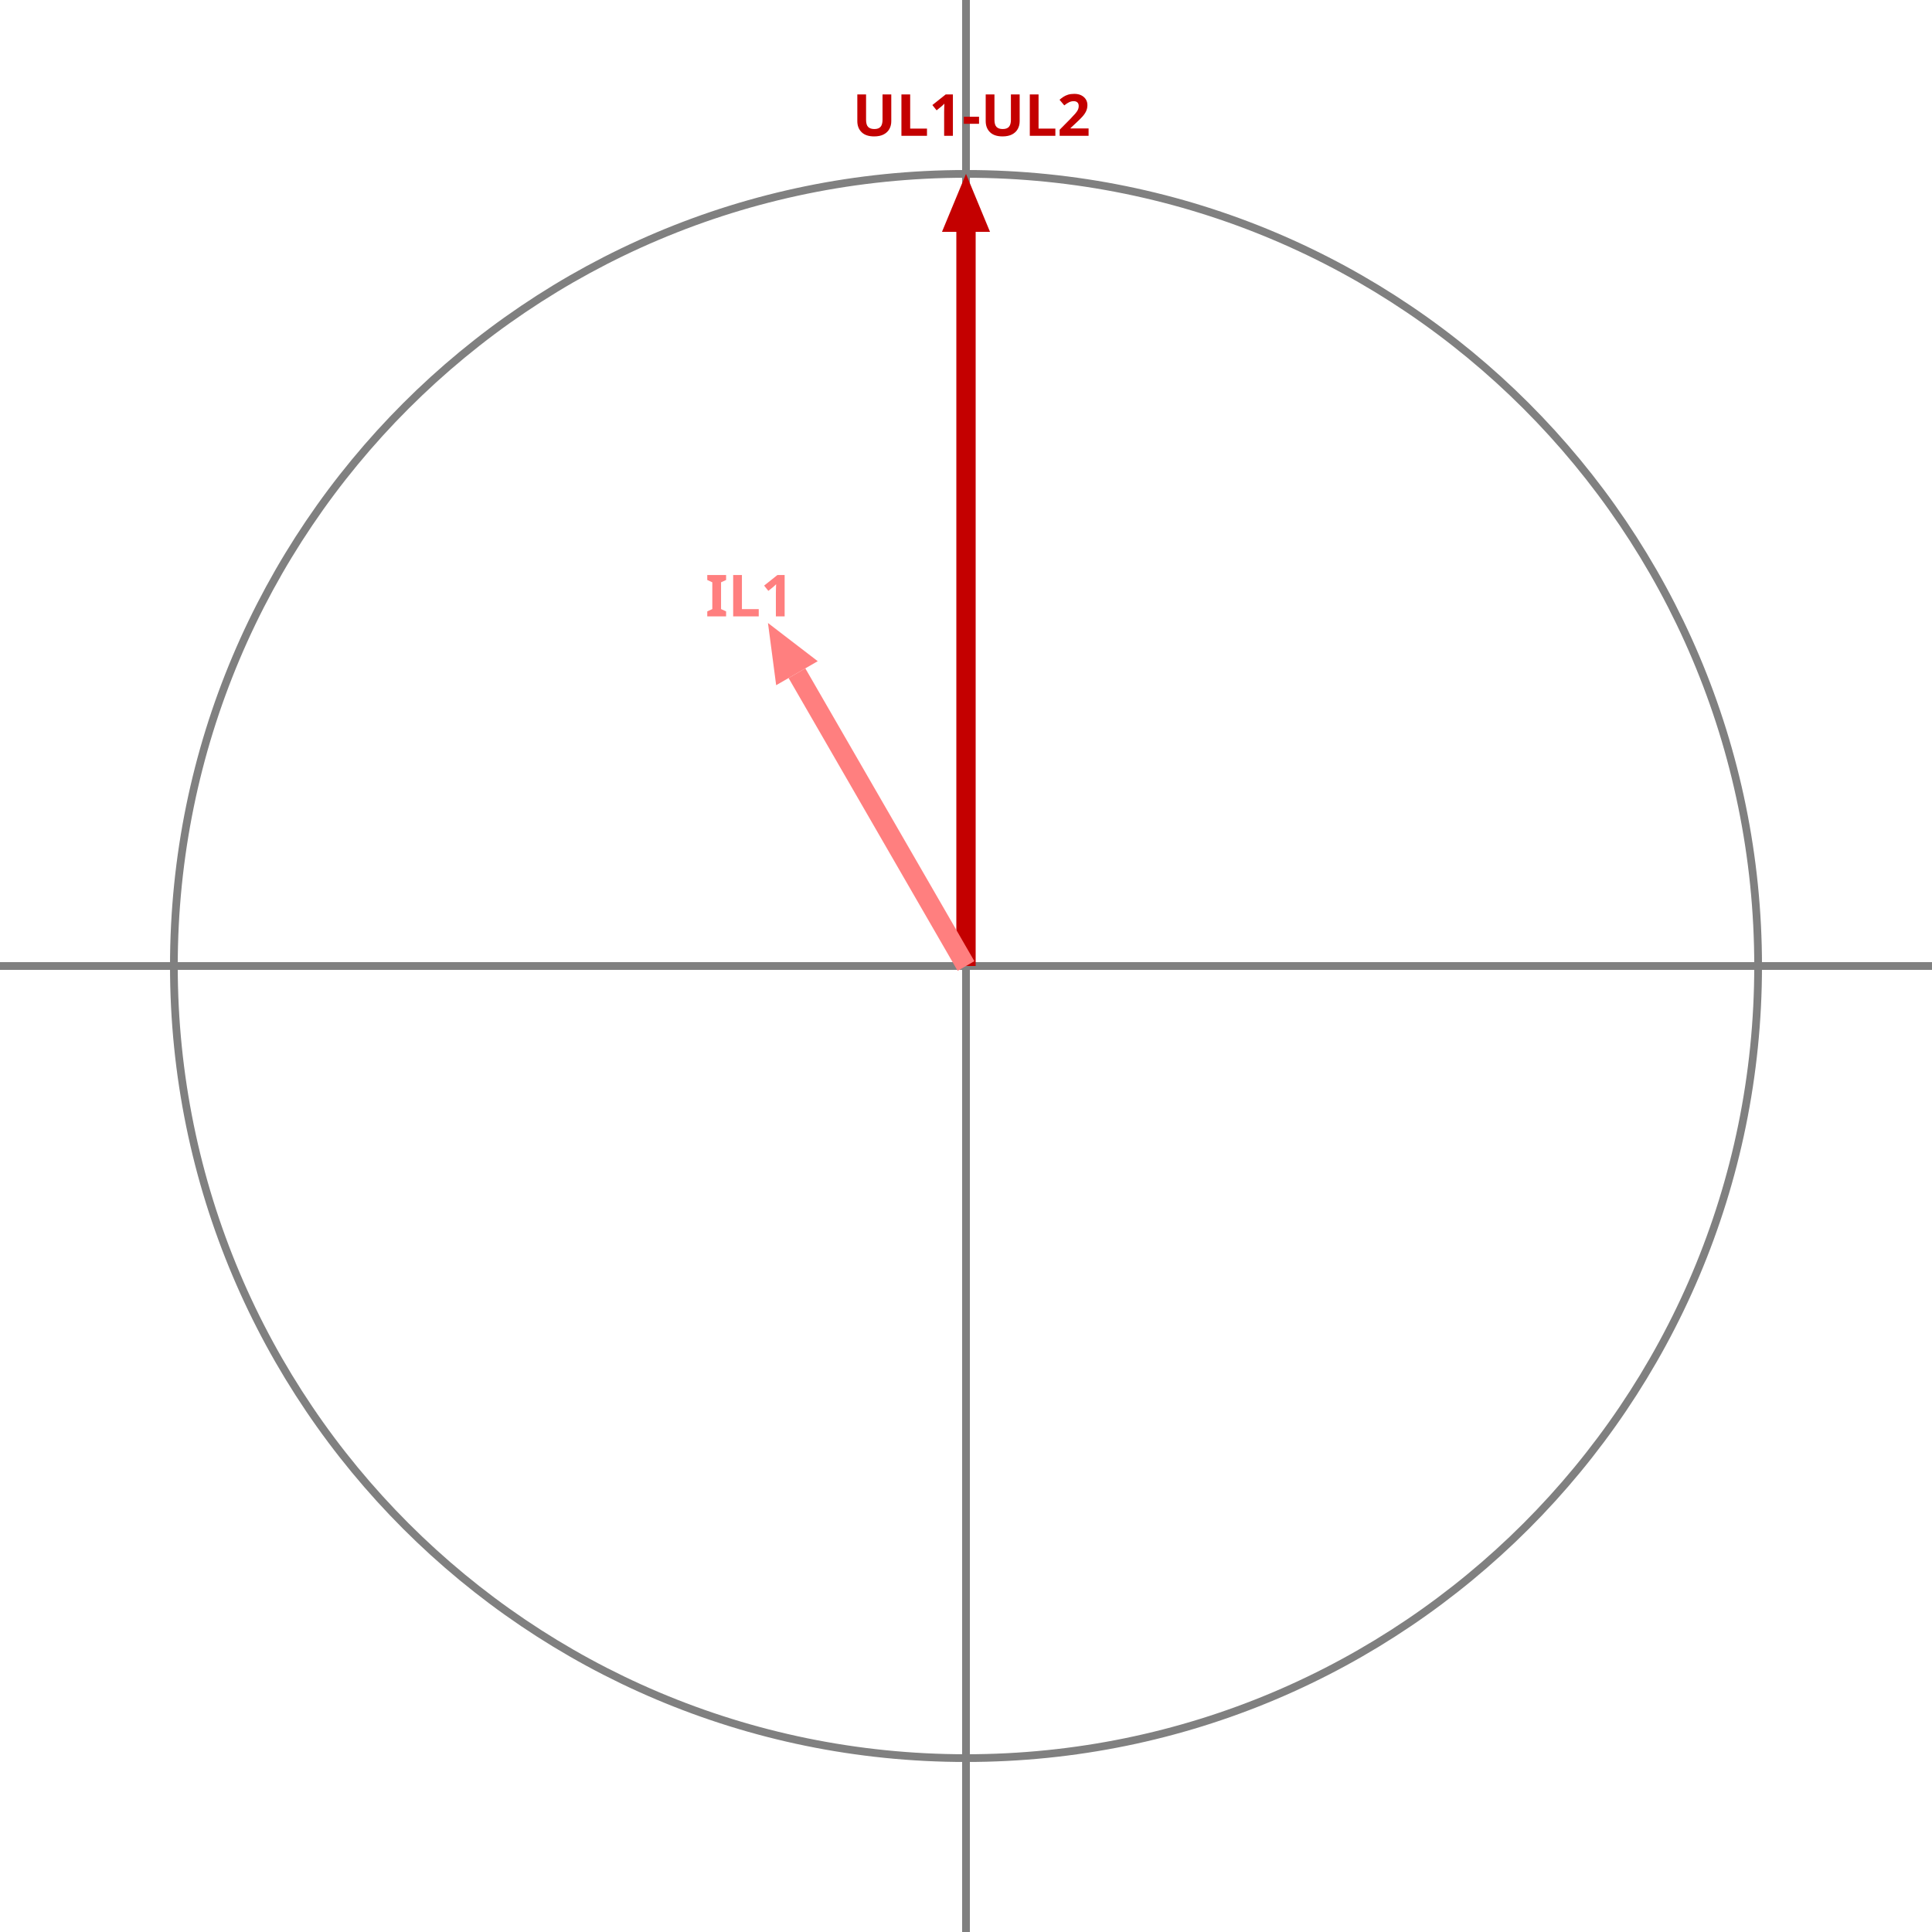
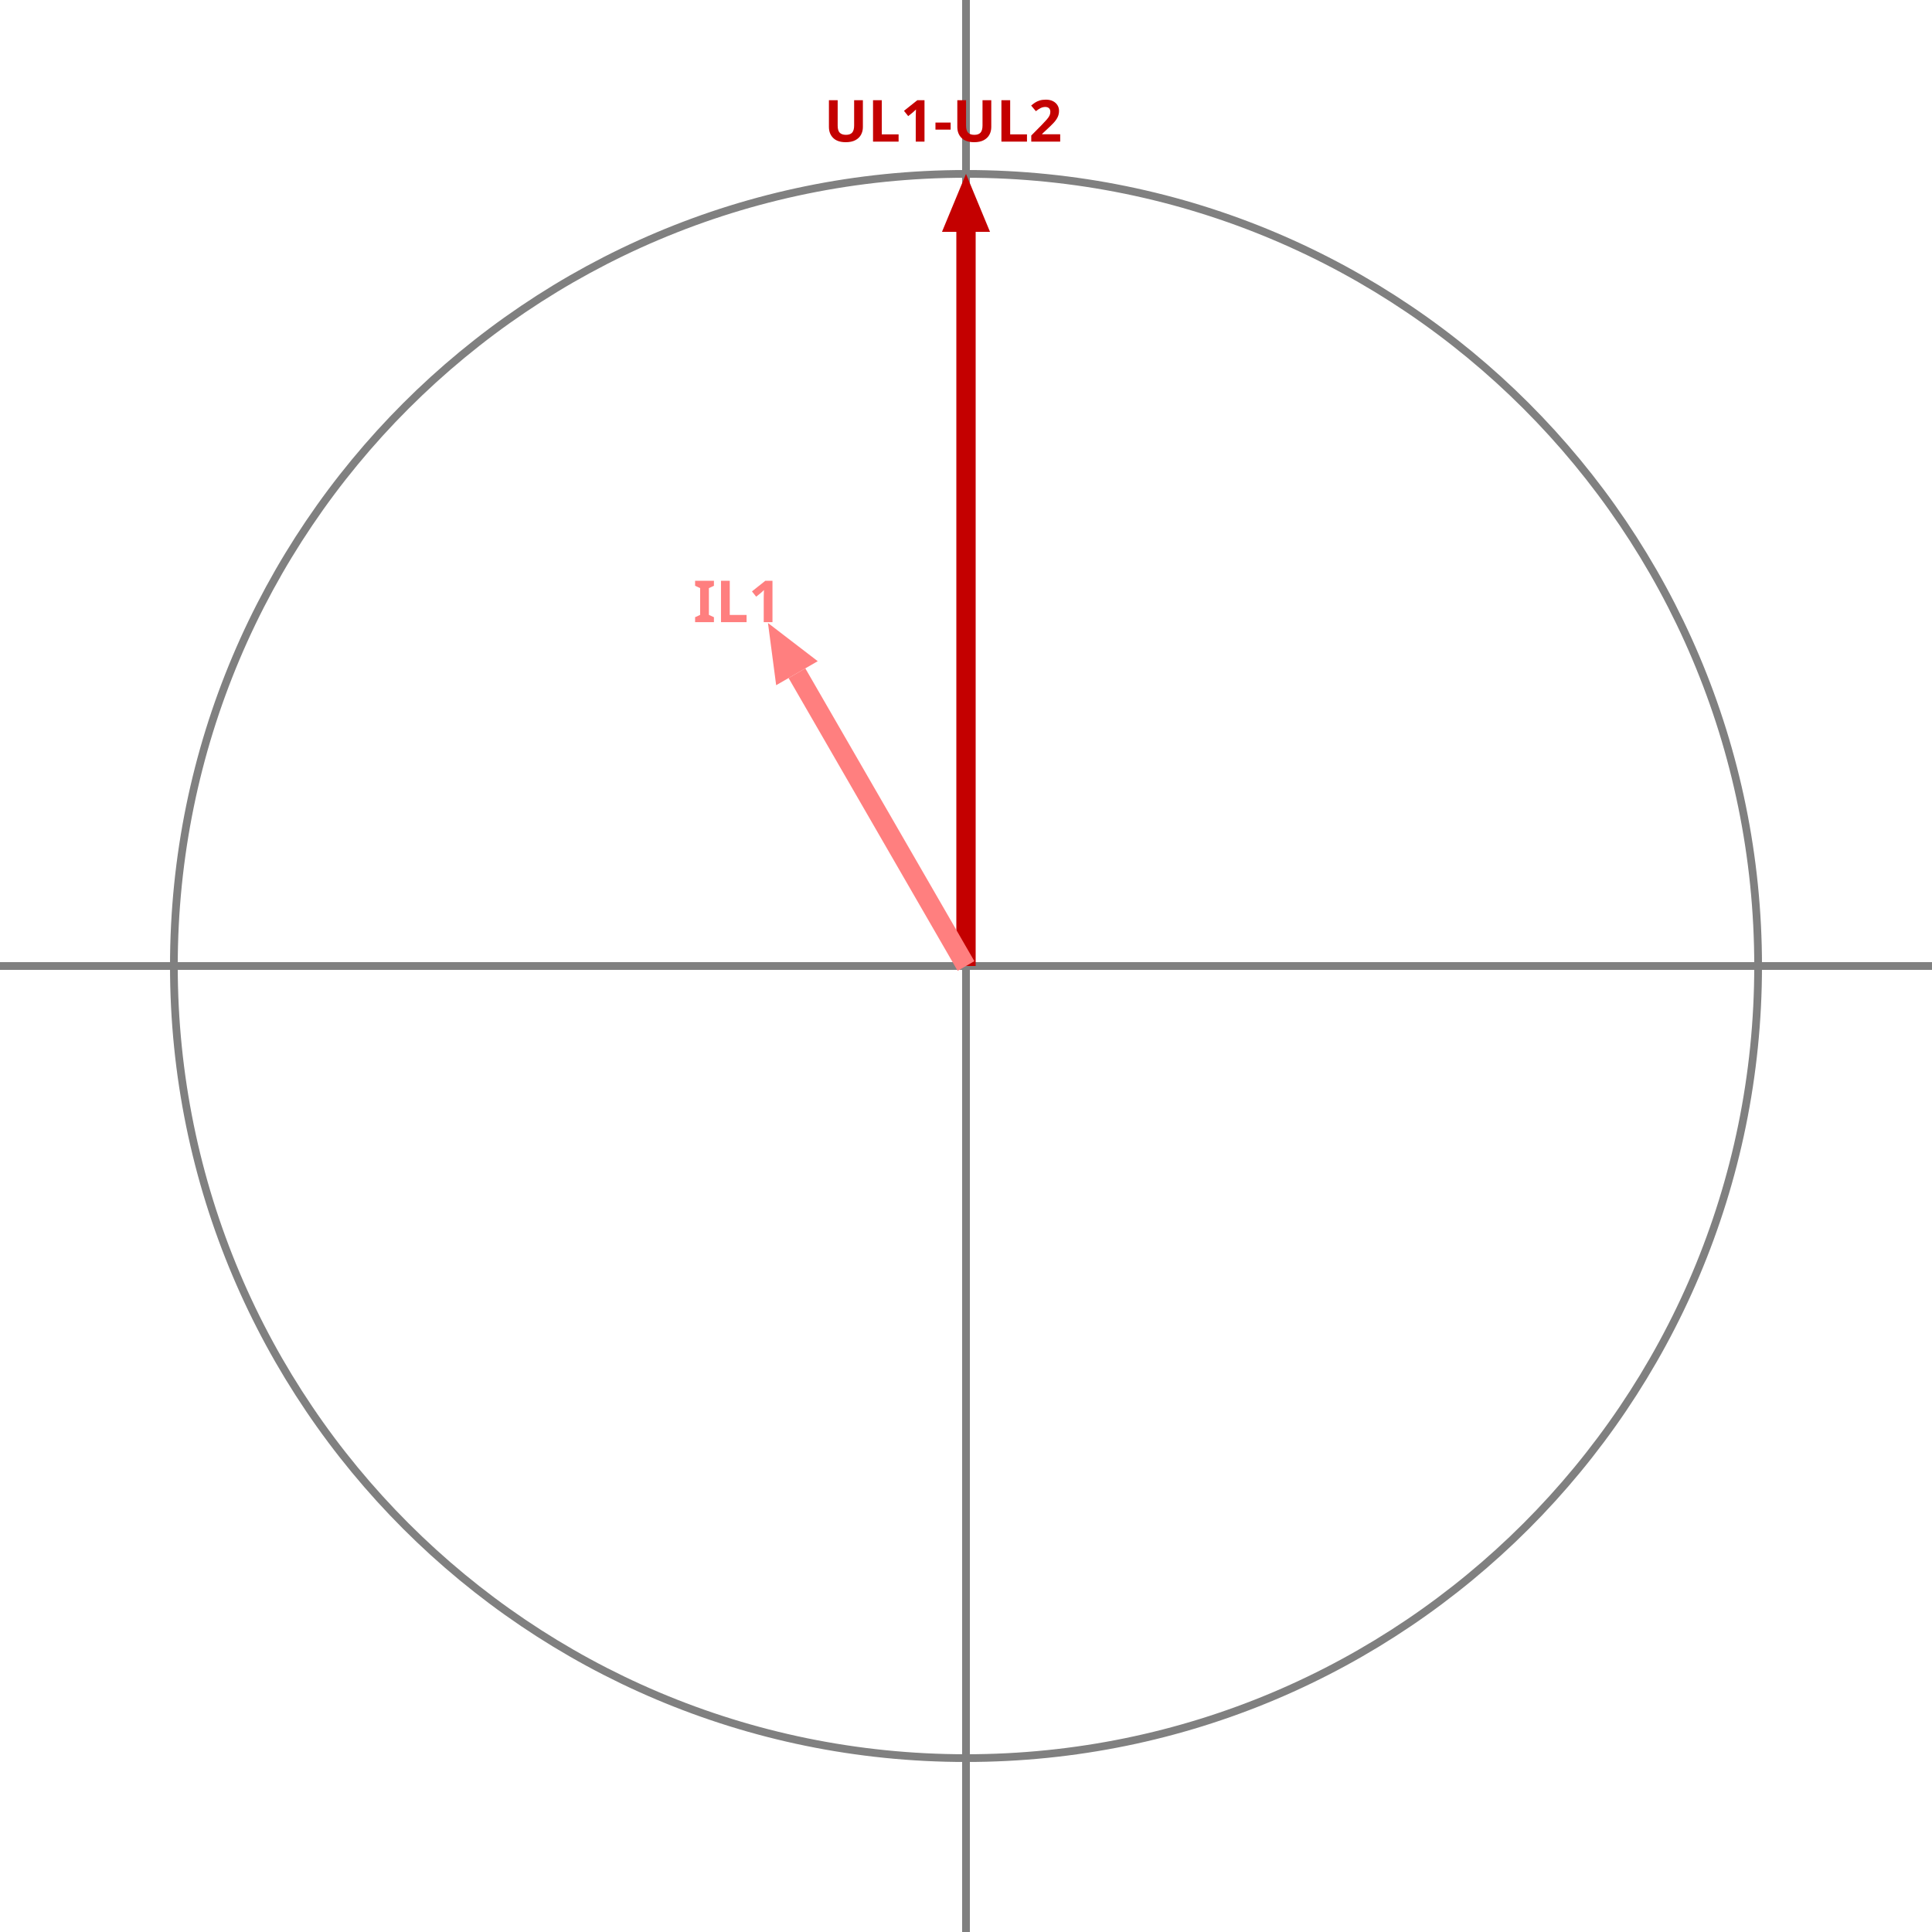
<svg xmlns="http://www.w3.org/2000/svg" width="1058.33mm" height="1058.33mm" viewBox="0 0 3000 3000" version="1.2" baseProfile="tiny">
  <defs>
</defs>
  <g fill="none" stroke="black" stroke-width="1" fill-rule="evenodd" stroke-linecap="square" stroke-linejoin="bevel">
    <g fill="none" stroke="#808080" stroke-opacity="1" stroke-width="12" stroke-linecap="square" stroke-linejoin="bevel" transform="matrix(1,0,0,1,0,0)" font-family="Sans" font-size="90" font-weight="570" font-style="normal">
      <polyline fill="none" vector-effect="none" points="0,1500 3000,1500 " />
      <polyline fill="none" vector-effect="none" points="1500,0 1500,3000 " />
      <path vector-effect="none" fill-rule="evenodd" d="M2730,1500 C2730,820.69 2179.31,270 1500,270 C820.69,270 270,820.69 270,1500 C270,2179.31 820.69,2730 1500,2730 C2179.31,2730 2730,2179.31 2730,1500 " />
    </g>
    <g fill="none" stroke="#c40000" stroke-opacity="1" stroke-width="30" stroke-linecap="square" stroke-linejoin="bevel" transform="matrix(1,0,0,1,0,0)" font-family="Sans" font-size="90" font-weight="570" font-style="normal">
      <polyline fill="none" vector-effect="none" points="1500,1485 1500,375 " />
    </g>
    <g fill="none" stroke="none" transform="matrix(1,0,0,1,0,0)" font-family="Sans" font-size="90" font-weight="570" font-style="normal">
      <path vector-effect="none" fill-rule="evenodd" d="M1500,270 L1537.28,360 L1462.72,360 L1500,270" />
    </g>
    <g fill="#c40000" fill-opacity="1" stroke="none" transform="matrix(1,0,0,1,0,0)" font-family="Sans" font-size="90" font-weight="570" font-style="normal">
      <path vector-effect="none" fill-rule="evenodd" d="M1500,270 L1537.28,360 L1462.72,360" />
    </g>
    <g fill="none" stroke="#c40000" stroke-opacity="1" stroke-width="1" stroke-linecap="square" stroke-linejoin="bevel" transform="matrix(1,0,0,1,0,0)" font-family="Sans" font-size="90" font-weight="570" font-style="normal">
-       <text fill="#c40000" fill-opacity="1" stroke="none" xml:space="preserve" x="1323.59" y="210.9" font-family="Sans" font-size="90" font-weight="570" font-style="normal">UL1-UL2</text>
+       <text fill="#c40000" fill-opacity="1" stroke="none" xml:space="preserve" x="1279.5" y="219.9" font-family="Sans" font-size="90" font-weight="570" font-style="normal">UL1-UL2</text>
    </g>
    <g fill="none" stroke="#ff7f7f" stroke-opacity="1" stroke-width="30" stroke-linecap="square" stroke-linejoin="bevel" transform="matrix(1,0,0,1,0,0)" font-family="Sans" font-size="90" font-weight="570" font-style="normal">
      <polyline fill="none" vector-effect="none" points="1492.5,1487.01 1245,1058.33 " />
    </g>
    <g fill="none" stroke="none" transform="matrix(1,0,0,1,0,0)" font-family="Sans" font-size="90" font-weight="570" font-style="normal">
      <path vector-effect="none" fill-rule="evenodd" d="M1192.5,967.394 L1269.78,1026.7 L1205.22,1063.98 L1192.5,967.394" />
    </g>
    <g fill="#ff7f7f" fill-opacity="1" stroke="none" transform="matrix(1,0,0,1,0,0)" font-family="Sans" font-size="90" font-weight="570" font-style="normal">
      <path vector-effect="none" fill-rule="evenodd" d="M1192.5,967.394 L1269.78,1026.7 L1205.22,1063.98" />
    </g>
    <g fill="none" stroke="#ff7f7f" stroke-opacity="1" stroke-width="1" stroke-linecap="square" stroke-linejoin="bevel" transform="matrix(1,0,0,1,0,0)" font-family="Sans" font-size="90" font-weight="570" font-style="normal">
-       <text fill="#ff7f7f" fill-opacity="1" stroke="none" xml:space="preserve" x="1095.36" y="957.112" font-family="Sans" font-size="90" font-weight="570" font-style="normal">IL1</text>
+       <text fill="#ff7f7f" fill-opacity="1" stroke="none" xml:space="preserve" x="1076.47" y="966.112" font-family="Sans" font-size="90" font-weight="570" font-style="normal">IL1</text>
    </g>
  </g>
</svg>
